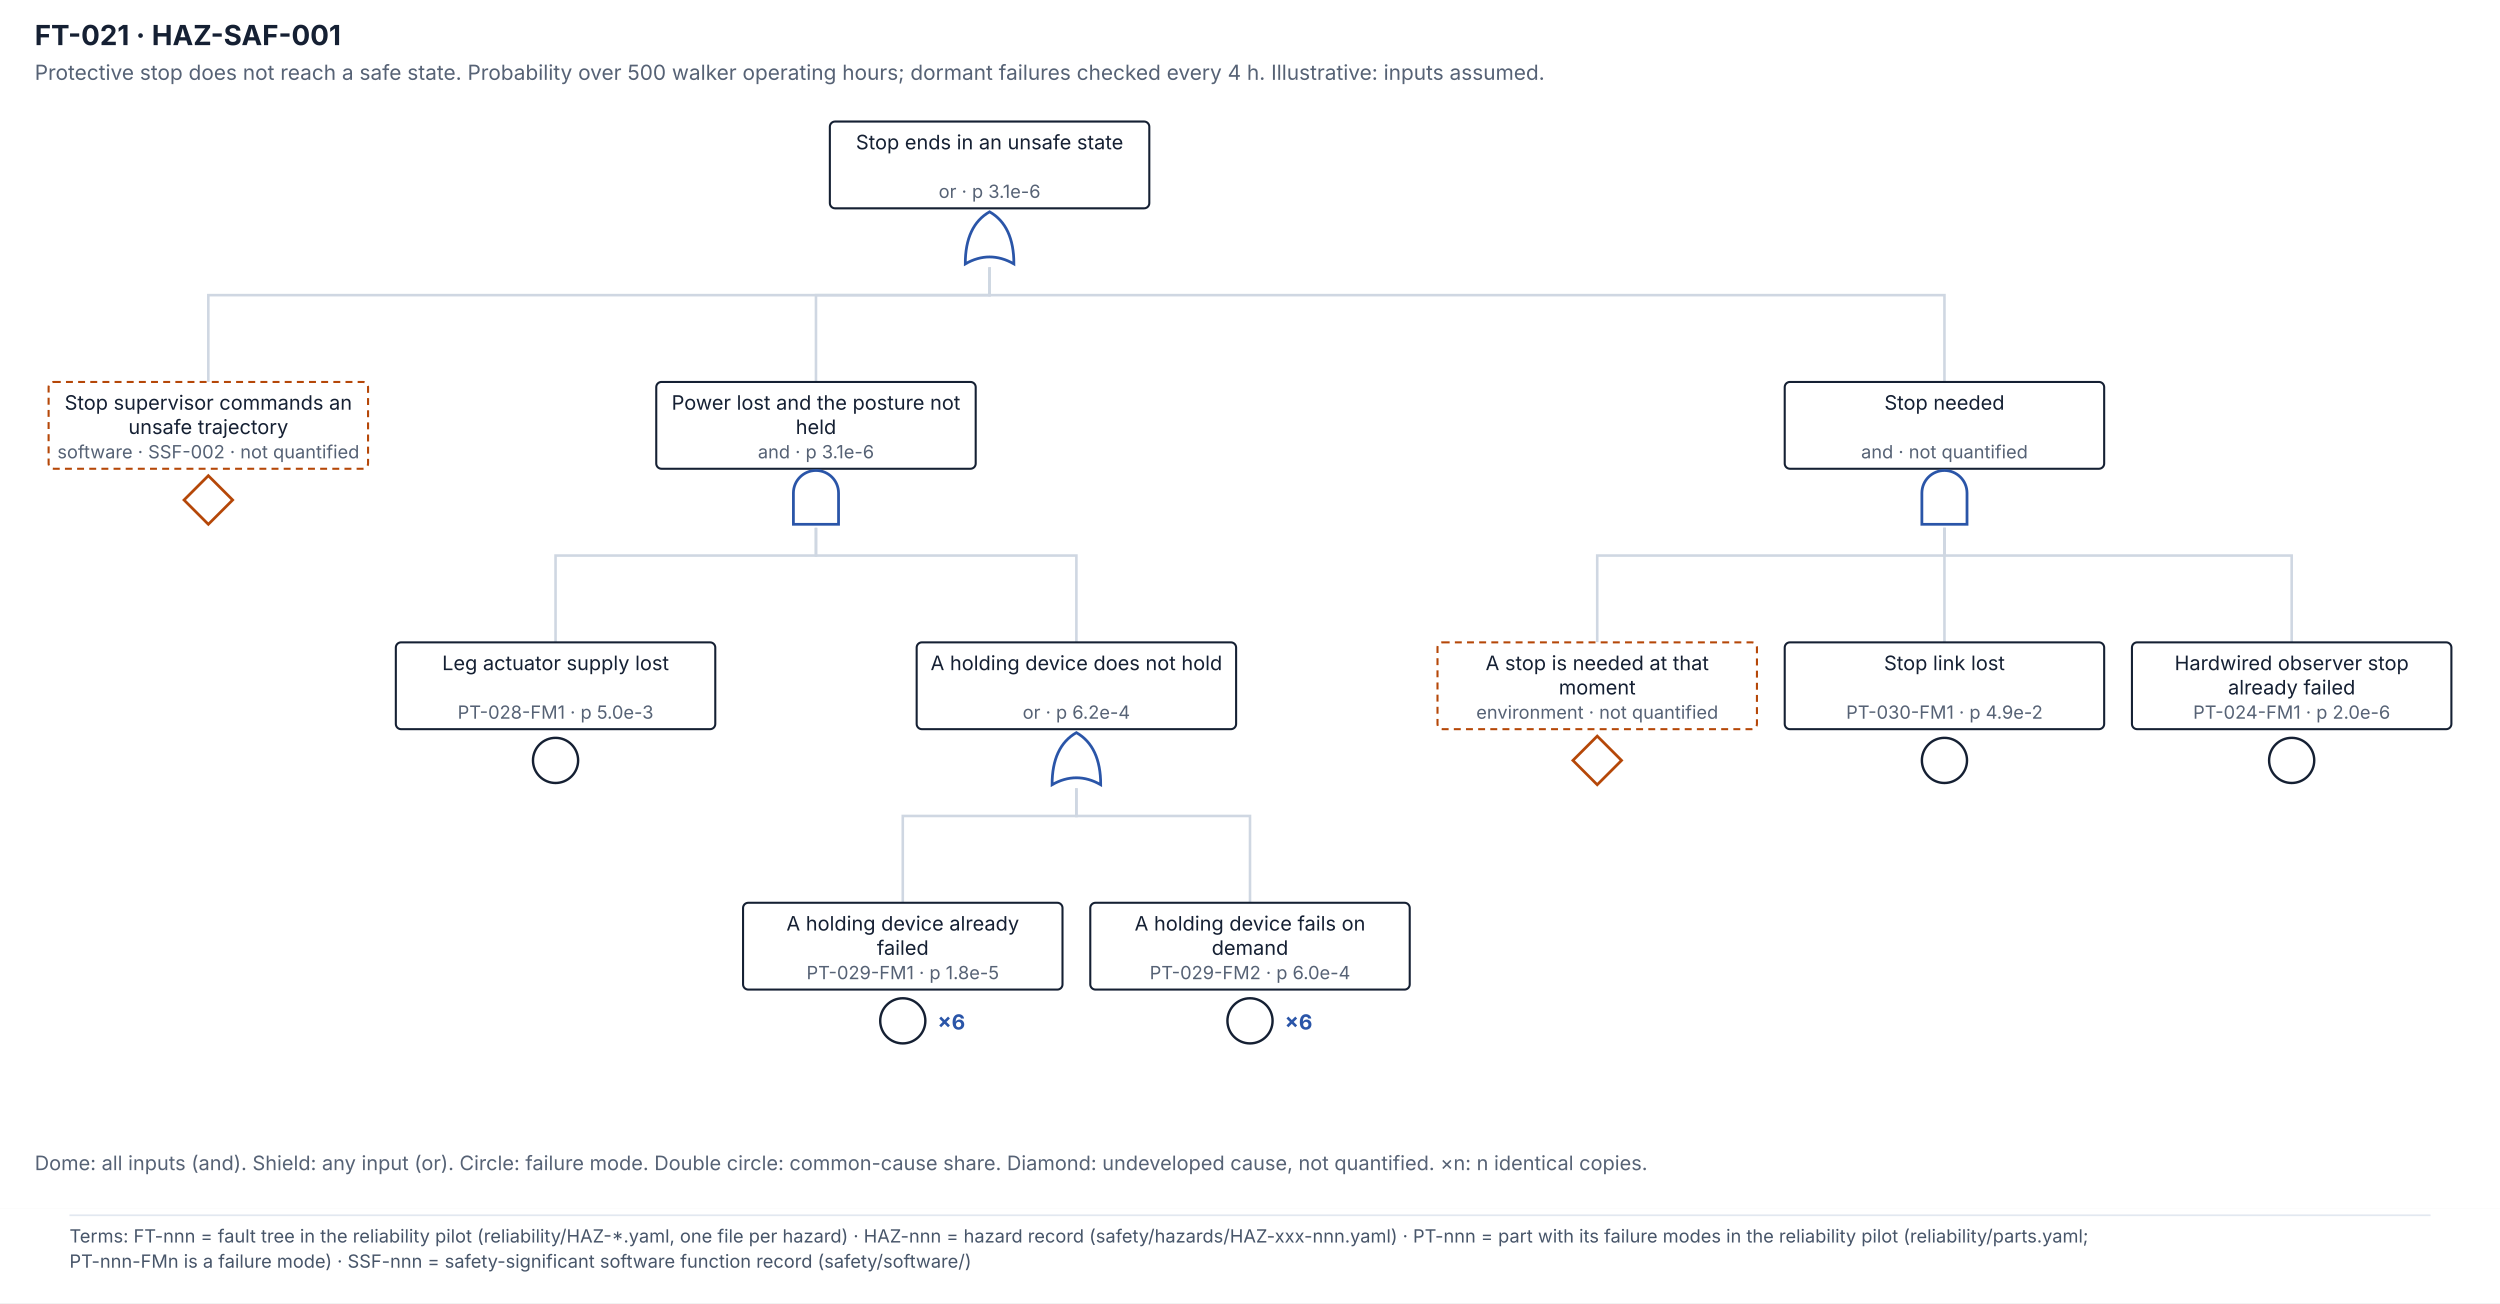
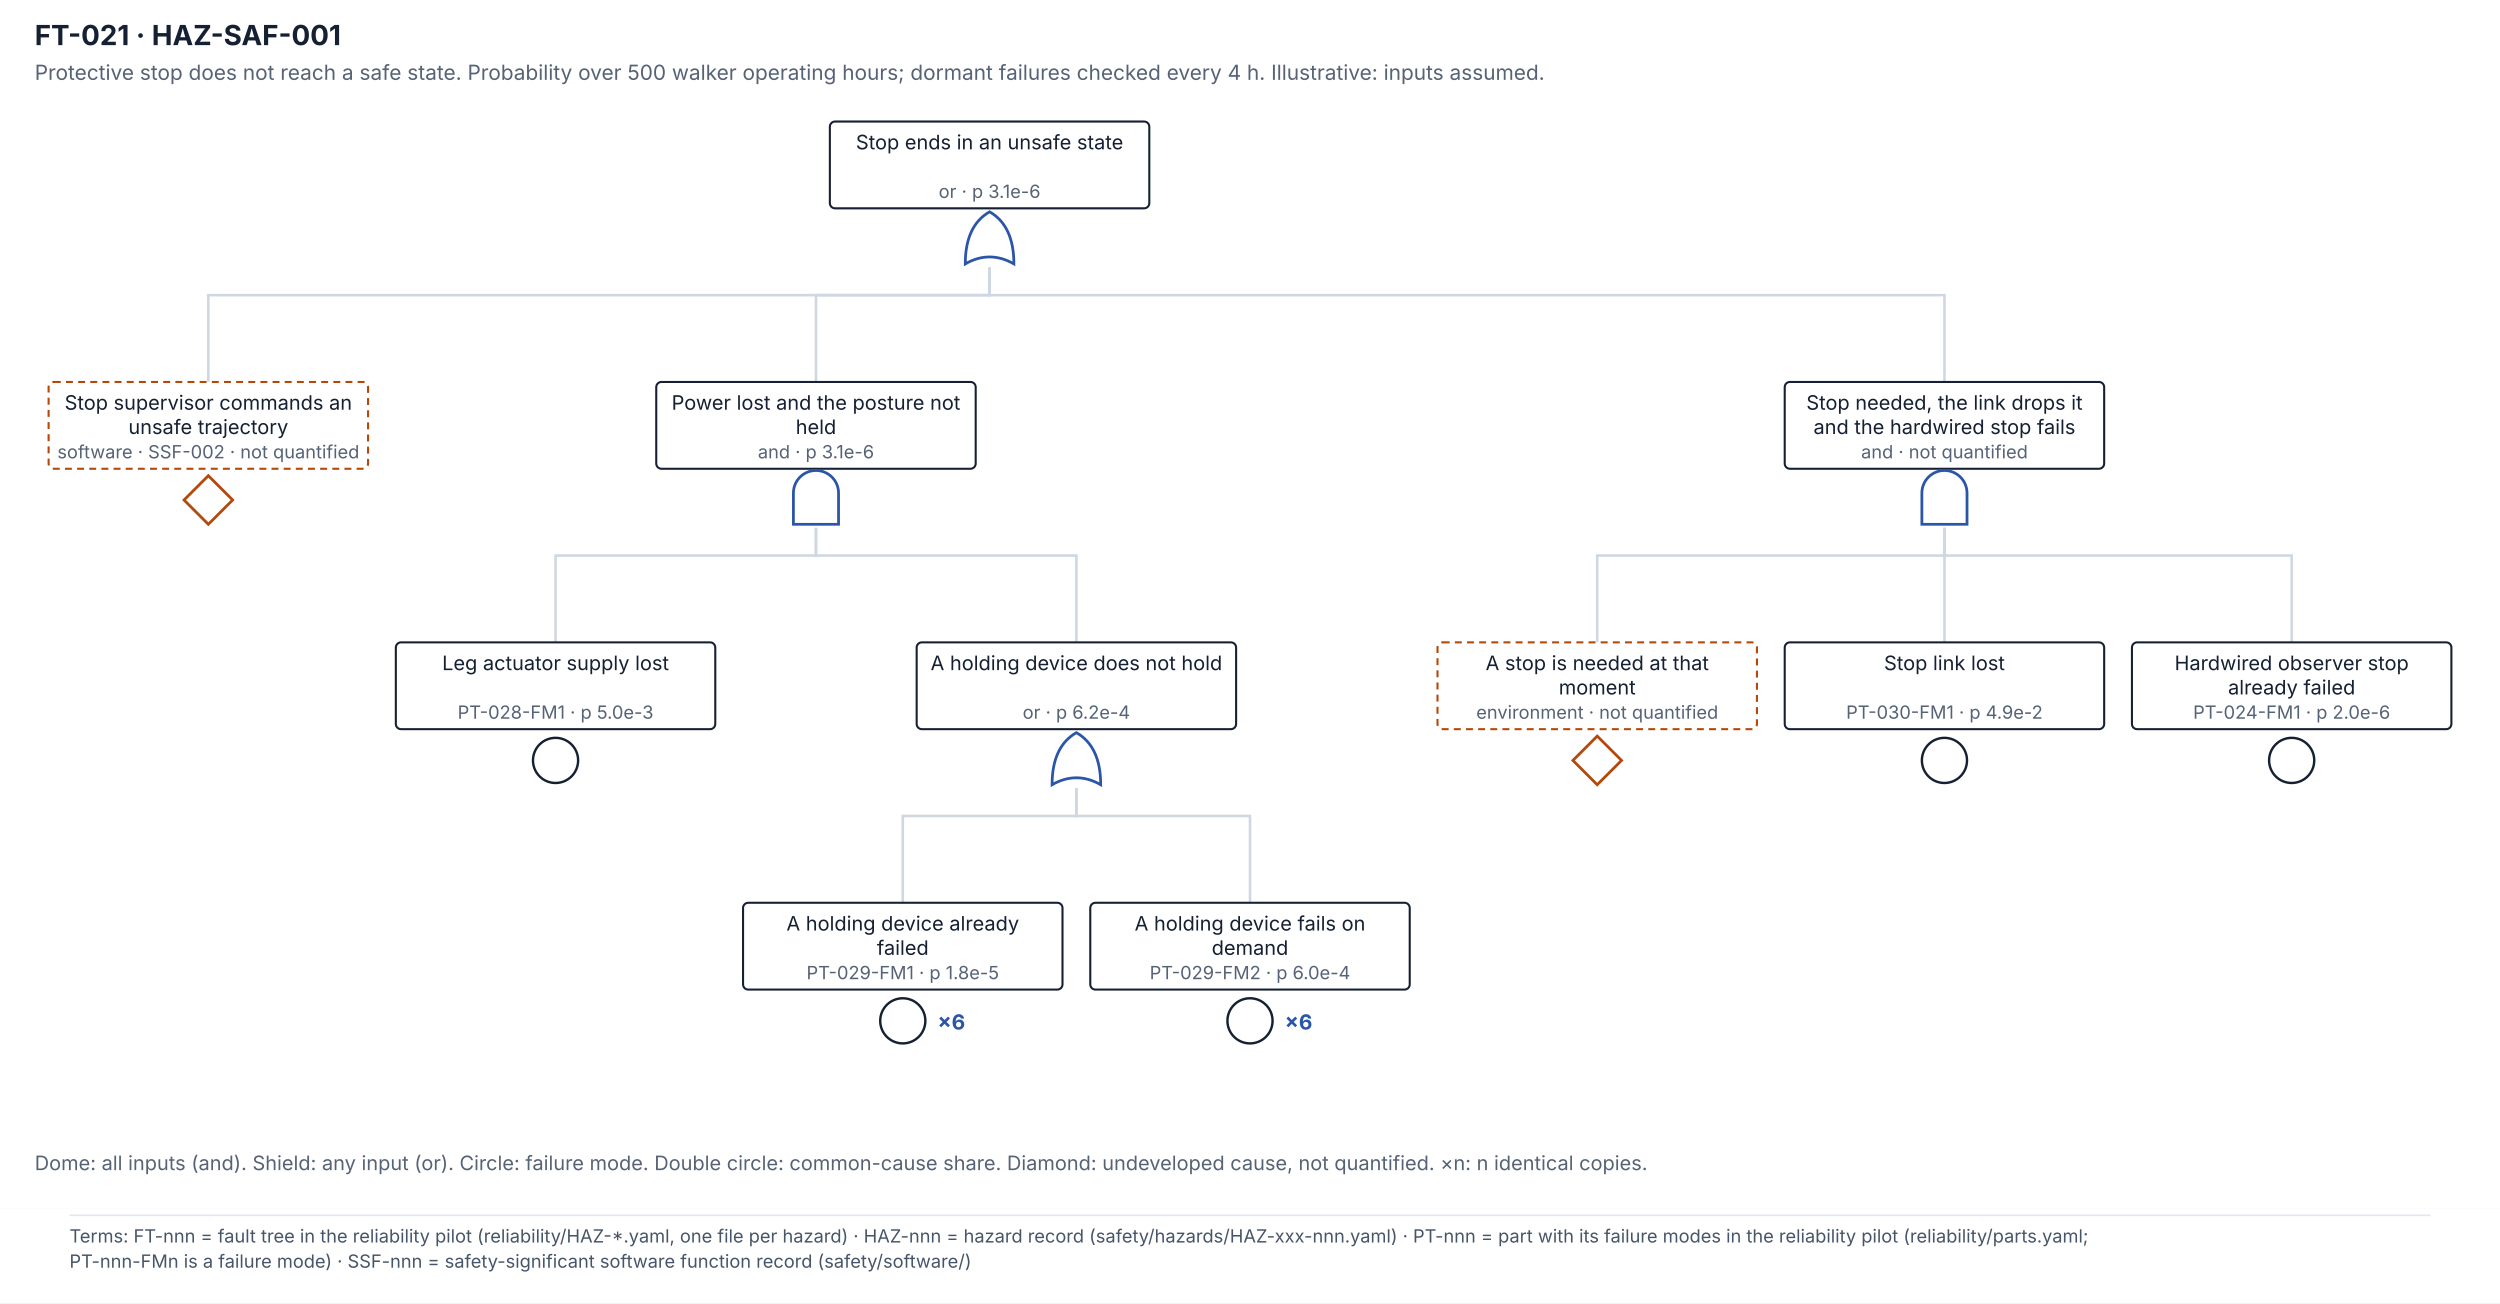
<svg xmlns="http://www.w3.org/2000/svg" viewBox="0 0 1440 750.6" width="1440" height="750.6" font-family="Inter, 'Segoe UI', Helvetica, Arial, sans-serif">
  <rect width="1440" height="696" fill="#ffffff" />
  <text x="20" y="26" font-size="16" font-weight="700" fill="#152033">FT-021 · HAZ-SAF-001</text>
  <text x="20" y="46" font-size="12" fill="#566275">Protective stop does not reach a safe state. Probability over 500 walker operating hours; dormant failures checked every 4 h. Illustrative: inputs assumed.</text>
  <path d="M570.0 154 V170 H120.0 V220" fill="none" stroke="#cfd7e2" stroke-width="1.5" />
  <path d="M570.0 154 V170 H470.0 V220" fill="none" stroke="#cfd7e2" stroke-width="1.5" />
  <path d="M570.0 154 V170 H1120.0 V220" fill="none" stroke="#cfd7e2" stroke-width="1.5" />
  <path d="M470.0 304 V320 H320.0 V370" fill="none" stroke="#cfd7e2" stroke-width="1.5" />
  <path d="M470.0 304 V320 H620.0 V370" fill="none" stroke="#cfd7e2" stroke-width="1.5" />
  <path d="M620.0 454 V470 H520.0 V520" fill="none" stroke="#cfd7e2" stroke-width="1.5" />
  <path d="M620.0 454 V470 H720.0 V520" fill="none" stroke="#cfd7e2" stroke-width="1.5" />
  <path d="M1120.0 304 V320 H920.0 V370" fill="none" stroke="#cfd7e2" stroke-width="1.5" />
  <path d="M1120.0 304 V320 H1120.0 V370" fill="none" stroke="#cfd7e2" stroke-width="1.5" />
  <path d="M1120.0 304 V320 H1320.0 V370" fill="none" stroke="#cfd7e2" stroke-width="1.5" />
  <rect x="28.0" y="220" width="184" height="50" rx="3" fill="#ffffff" stroke="#b54708" stroke-width="1.2" stroke-dasharray="4 3" />
  <text x="120.0" y="236" font-size="11.5" fill="#152033" text-anchor="middle">Stop supervisor commands an</text>
  <text x="120.0" y="250" font-size="11.5" fill="#152033" text-anchor="middle">unsafe trajectory</text>
  <text x="120.0" y="264" font-size="10.5" fill="#566275" text-anchor="middle">software · SSF-002 · not quantified</text>
  <path d="M120.0 274 L134.0 288 L120.0 302 L106.0 288 Z" fill="#ffffff" stroke="#b54708" stroke-width="1.6" />
  <rect x="228.0" y="370" width="184" height="50" rx="3" fill="#ffffff" stroke="#152033" stroke-width="1.2" />
  <text x="320.0" y="386" font-size="11.5" fill="#152033" text-anchor="middle">Leg actuator supply lost</text>
  <text x="320.0" y="414" font-size="10.5" fill="#566275" text-anchor="middle">PT-028-FM1 · p 5.0e-3</text>
  <circle cx="320.0" cy="438" r="13" fill="#ffffff" stroke="#152033" stroke-width="1.4" />
  <rect x="428.0" y="520" width="184" height="50" rx="3" fill="#ffffff" stroke="#152033" stroke-width="1.2" />
  <text x="520.0" y="536" font-size="11.5" fill="#152033" text-anchor="middle">A holding device already</text>
  <text x="520.0" y="550" font-size="11.5" fill="#152033" text-anchor="middle">failed</text>
  <text x="520.0" y="564" font-size="10.5" fill="#566275" text-anchor="middle">PT-029-FM1 · p 1.8e-5</text>
  <circle cx="520.0" cy="588" r="13" fill="#ffffff" stroke="#152033" stroke-width="1.4" />
  <text x="540.0" y="593" font-size="12" font-weight="700" fill="#2a55a8">×6</text>
  <rect x="628.0" y="520" width="184" height="50" rx="3" fill="#ffffff" stroke="#152033" stroke-width="1.2" />
  <text x="720.0" y="536" font-size="11.5" fill="#152033" text-anchor="middle">A holding device fails on</text>
  <text x="720.0" y="550" font-size="11.5" fill="#152033" text-anchor="middle">demand</text>
  <text x="720.0" y="564" font-size="10.5" fill="#566275" text-anchor="middle">PT-029-FM2 · p 6.0e-4</text>
  <circle cx="720.0" cy="588" r="13" fill="#ffffff" stroke="#152033" stroke-width="1.4" />
  <text x="740.0" y="593" font-size="12" font-weight="700" fill="#2a55a8">×6</text>
  <rect x="528.0" y="370" width="184" height="50" rx="3" fill="#ffffff" stroke="#152033" stroke-width="1.2" />
  <text x="620.0" y="386" font-size="11.5" fill="#152033" text-anchor="middle">A holding device does not hold</text>
  <text x="620.0" y="414" font-size="10.5" fill="#566275" text-anchor="middle">or · p 6.2e-4</text>
  <path d="M606.0 452 Q606.0 430 620.0 422 Q634.0 430 634.0 452 Q620.0 444 606.0 452 Z" fill="#ffffff" stroke="#2a55a8" stroke-width="1.6" />
  <rect x="378.0" y="220" width="184" height="50" rx="3" fill="#ffffff" stroke="#152033" stroke-width="1.2" />
  <text x="470.0" y="236" font-size="11.5" fill="#152033" text-anchor="middle">Power lost and the posture not</text>
  <text x="470.0" y="250" font-size="11.5" fill="#152033" text-anchor="middle">held</text>
  <text x="470.0" y="264" font-size="10.5" fill="#566275" text-anchor="middle">and · p 3.1e-6</text>
  <path d="M457.0 302 V284 A13 13 0 0 1 483.0 284 V302 Z" fill="#ffffff" stroke="#2a55a8" stroke-width="1.6" />
  <rect x="828.0" y="370" width="184" height="50" rx="3" fill="#ffffff" stroke="#b54708" stroke-width="1.2" stroke-dasharray="4 3" />
  <text x="920.0" y="386" font-size="11.5" fill="#152033" text-anchor="middle">A stop is needed at that</text>
  <text x="920.0" y="400" font-size="11.5" fill="#152033" text-anchor="middle">moment</text>
  <text x="920.0" y="414" font-size="10.5" fill="#566275" text-anchor="middle">environment · not quantified</text>
  <path d="M920.0 424 L934.0 438 L920.0 452 L906.0 438 Z" fill="#ffffff" stroke="#b54708" stroke-width="1.6" />
  <rect x="1028.0" y="370" width="184" height="50" rx="3" fill="#ffffff" stroke="#152033" stroke-width="1.2" />
  <text x="1120.0" y="386" font-size="11.5" fill="#152033" text-anchor="middle">Stop link lost</text>
  <text x="1120.0" y="414" font-size="10.5" fill="#566275" text-anchor="middle">PT-030-FM1 · p 4.9e-2</text>
  <circle cx="1120.0" cy="438" r="13" fill="#ffffff" stroke="#152033" stroke-width="1.4" />
  <rect x="1228.0" y="370" width="184" height="50" rx="3" fill="#ffffff" stroke="#152033" stroke-width="1.2" />
  <text x="1320.0" y="386" font-size="11.5" fill="#152033" text-anchor="middle">Hardwired observer stop</text>
  <text x="1320.0" y="400" font-size="11.5" fill="#152033" text-anchor="middle">already failed</text>
  <text x="1320.0" y="414" font-size="10.5" fill="#566275" text-anchor="middle">PT-024-FM1 · p 2.0e-6</text>
  <circle cx="1320.0" cy="438" r="13" fill="#ffffff" stroke="#152033" stroke-width="1.4" />
  <rect x="1028.0" y="220" width="184" height="50" rx="3" fill="#ffffff" stroke="#152033" stroke-width="1.2" />
-   <text x="1120.0" y="236" font-size="11.5" fill="#152033" text-anchor="middle">Stop needed</text>
+   <text x="1120.0" y="236" font-size="11.5" fill="#152033" text-anchor="middle">Stop needed, the link drops it</text>
+   <text x="1120.0" y="250" font-size="11.5" fill="#152033" text-anchor="middle">and the hardwired stop fails</text>
  <text x="1120.0" y="264" font-size="10.5" fill="#566275" text-anchor="middle">and · not quantified</text>
  <path d="M1107.0 302 V284 A13 13 0 0 1 1133.0 284 V302 Z" fill="#ffffff" stroke="#2a55a8" stroke-width="1.6" />
  <rect x="478.0" y="70" width="184" height="50" rx="3" fill="#ffffff" stroke="#152033" stroke-width="1.2" />
  <text x="570.0" y="86" font-size="11.5" fill="#152033" text-anchor="middle">Stop ends in an unsafe state</text>
  <text x="570.0" y="114" font-size="10.5" fill="#566275" text-anchor="middle">or · p 3.1e-6</text>
  <path d="M556.0 152 Q556.0 130 570.0 122 Q584.0 130 584.0 152 Q570.0 144 556.0 152 Z" fill="#ffffff" stroke="#2a55a8" stroke-width="1.6" />
  <text x="20" y="674" font-size="11.5" fill="#566275">Dome: all inputs (and). Shield: any input (or). Circle: failure mode. Double circle: common-cause share. Diamond: undeveloped cause, not quantified. ×n: n identical copies.</text>
  <g class="terms" data-base-h="696">
    <rect x="0" y="696" width="1440" height="54.6" fill="#FFFFFF" />
    <line x1="40" y1="700" x2="1400" y2="700" stroke="#E2E8F0" stroke-width="1" />
    <text x="40" y="715.7" font-size="10.5" fill="#475569" font-family="Inter, 'Segoe UI', Helvetica, Arial, sans-serif">Terms: FT-nnn = fault tree in the reliability pilot (reliability/HAZ-*.yaml, one file per hazard) · HAZ-nnn = hazard record (safety/hazards/HAZ-xxx-nnn.yaml) · PT-nnn = part with its failure modes in the reliability pilot (reliability/parts.yaml;</text>
    <text x="40" y="730.2" font-size="10.5" fill="#475569" font-family="Inter, 'Segoe UI', Helvetica, Arial, sans-serif">PT-nnn-FMn is a failure mode) · SSF-nnn = safety-significant software function record (safety/software/)</text>
  </g>
</svg>
